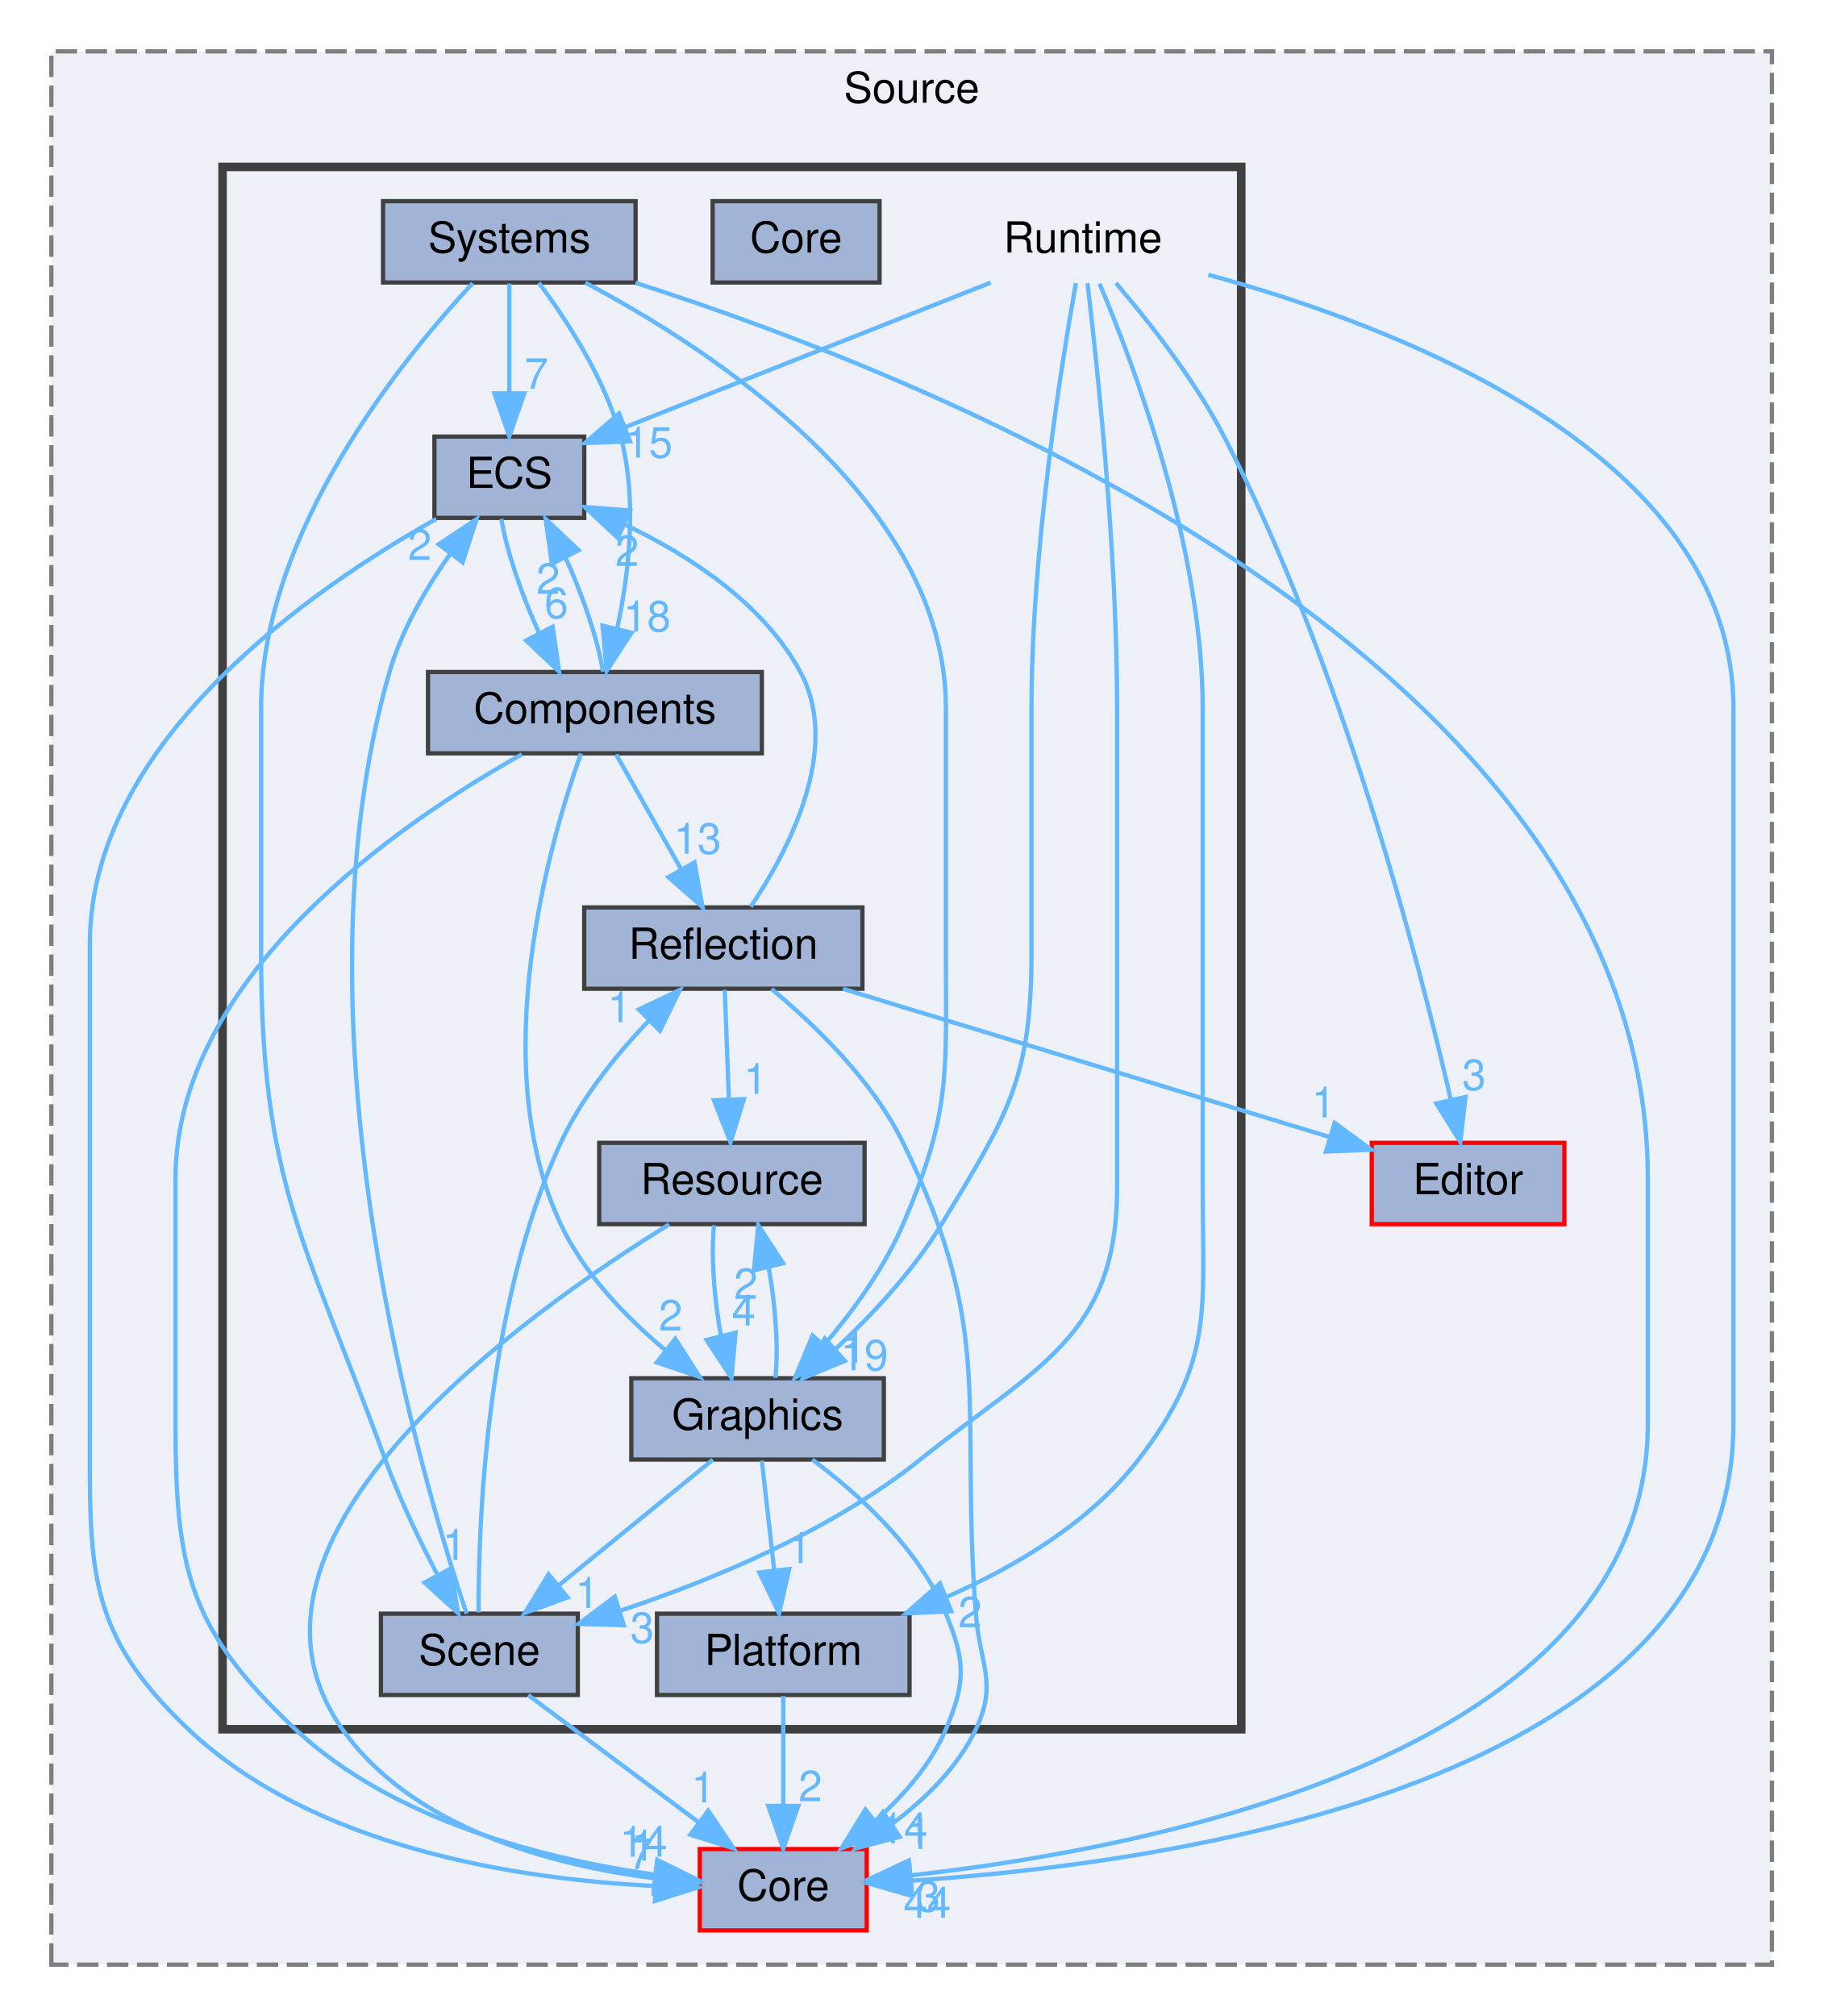
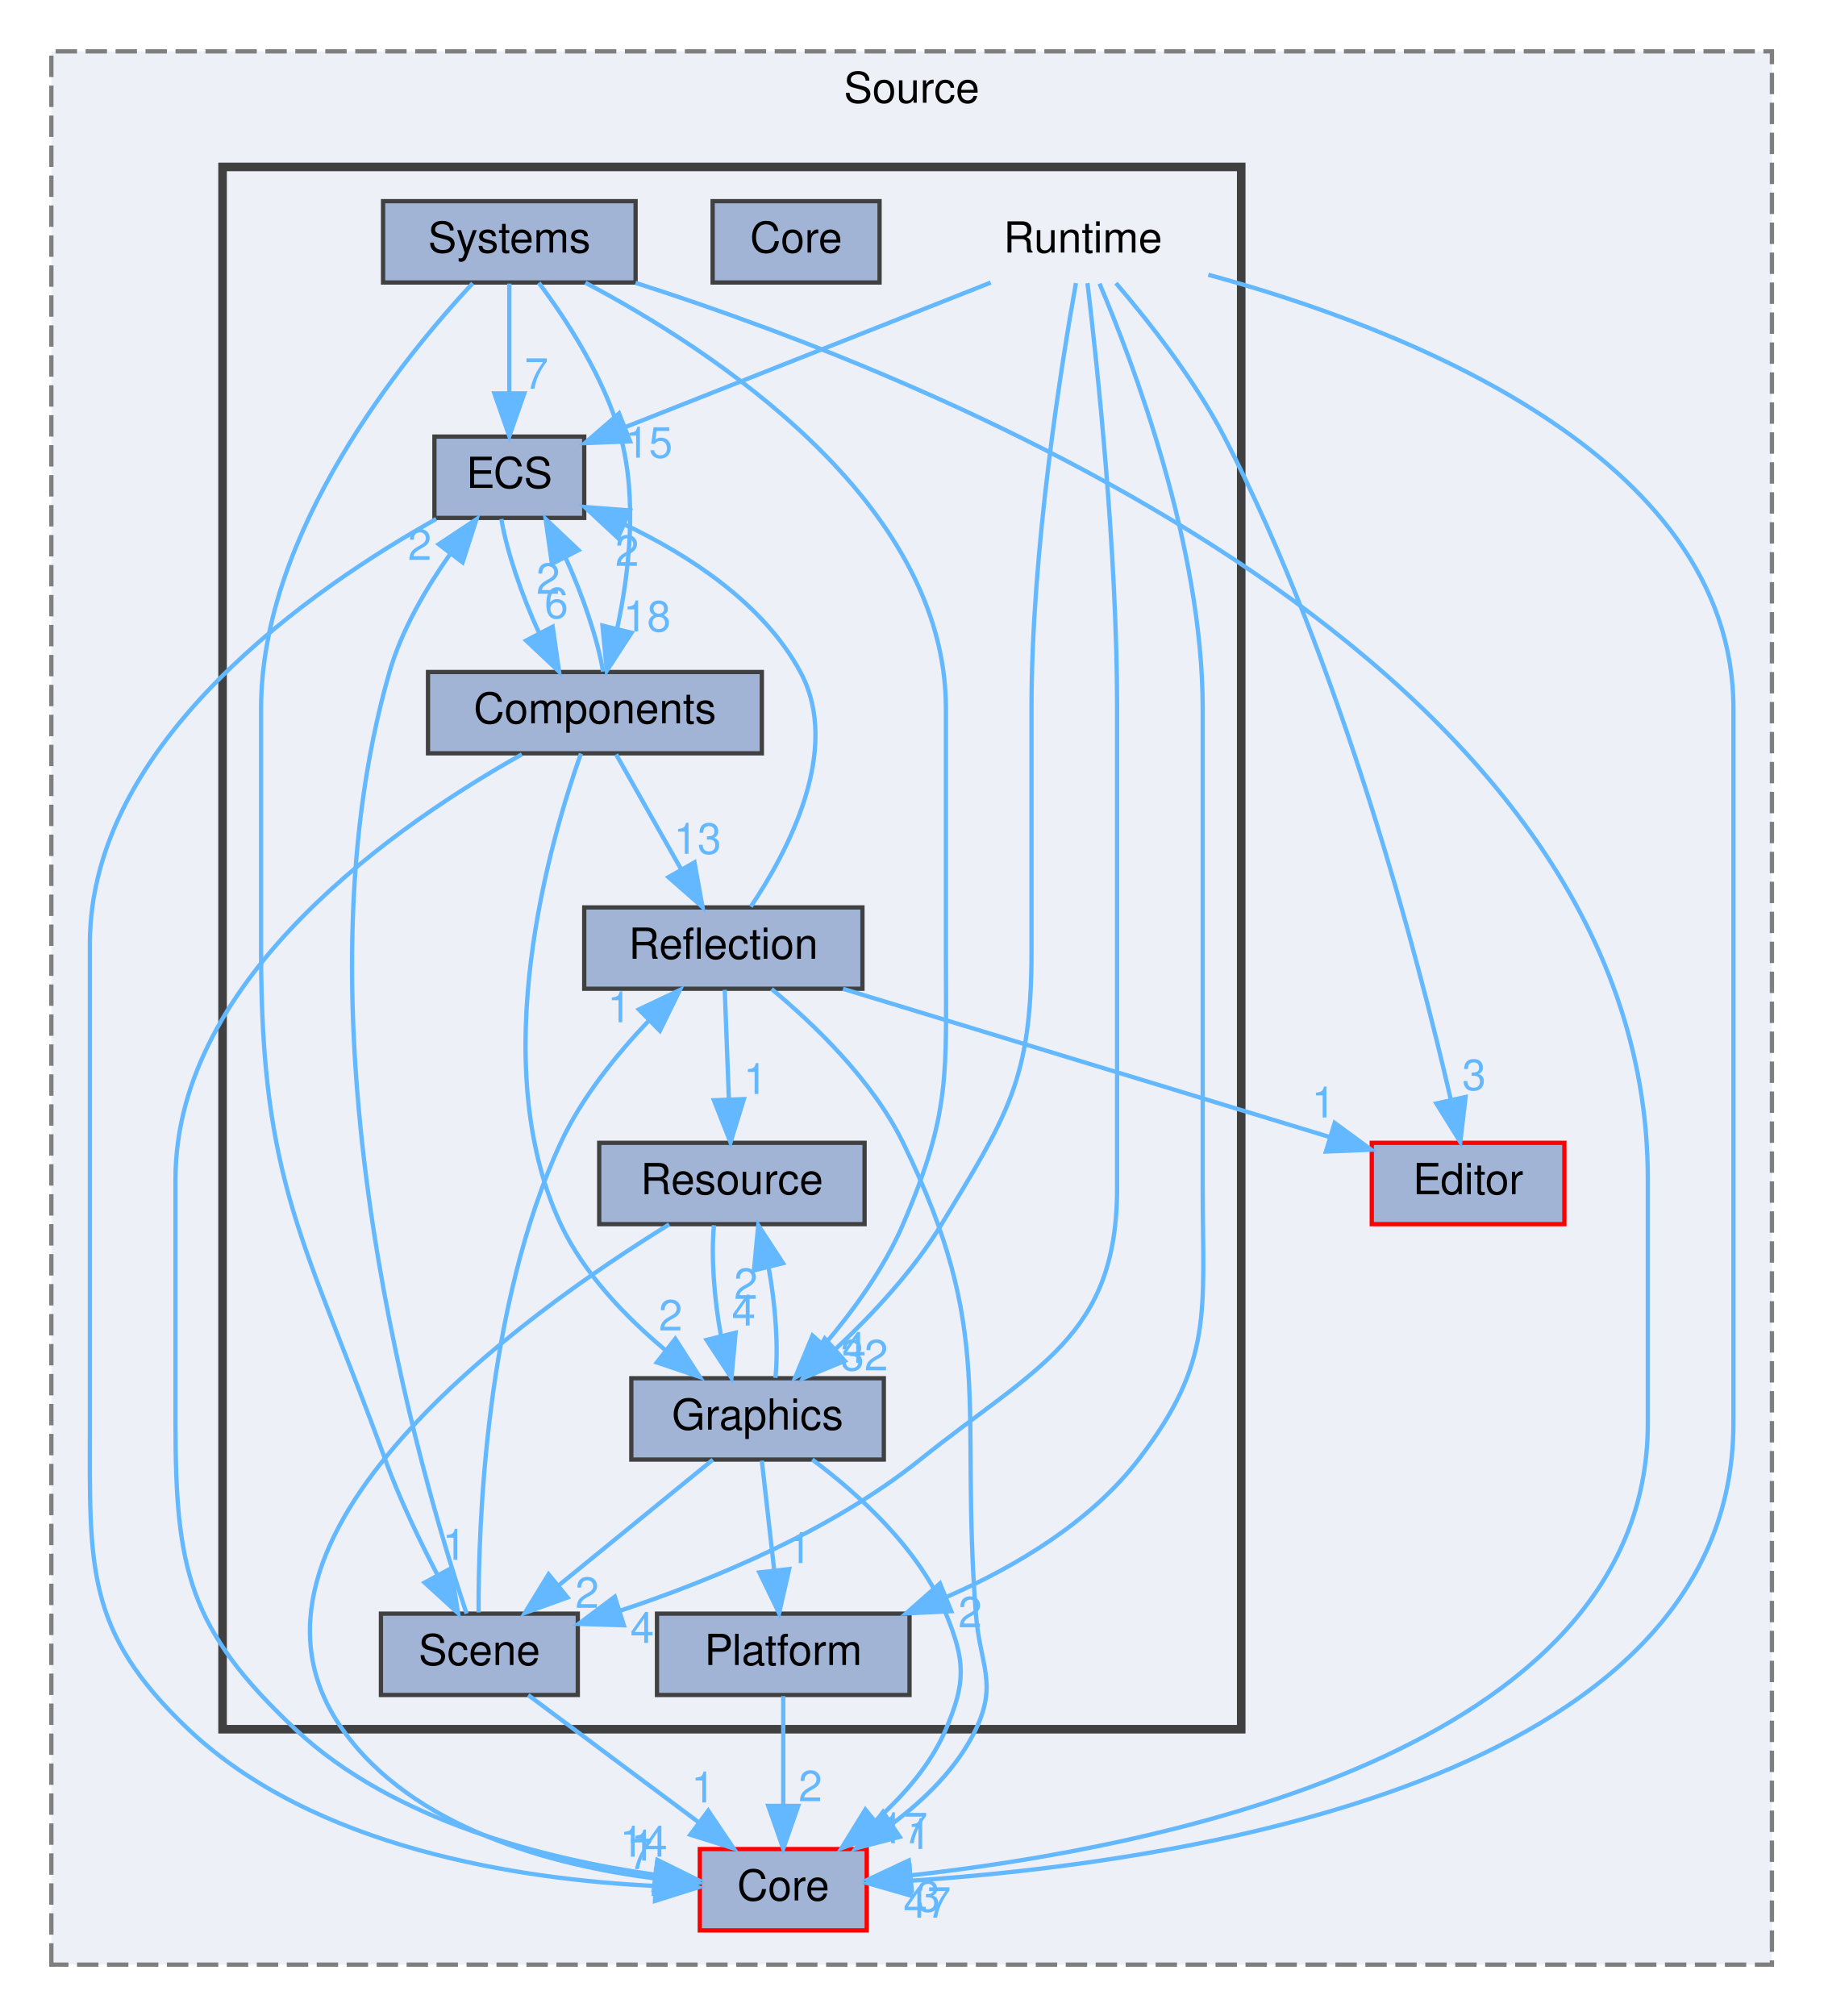
<svg xmlns="http://www.w3.org/2000/svg" xmlns:xlink="http://www.w3.org/1999/xlink" width="426pt" height="471pt" viewBox="0.00 0.00 426.00 471.00">
  <g id="graph0" class="graph" transform="scale(1 1) rotate(0) translate(4 467)">
    <g id="clust1" class="cluster">
      <g id="a_clust1">
        <a xlink:href="dir_9579d1ecb2c7bf48cbe1049c41745cb4.html" target="_top" xlink:title="Source">
          <polygon fill="#edf0f7" stroke="#7f7f7f" stroke-dasharray="5,2" points="8,-8 8,-455 410,-455 410,-8 8,-8" />
          <text text-anchor="middle" x="209" y="-443" font-family="Helvetica,sans-Serif" font-size="10.00">Source</text>
        </a>
      </g>
    </g>
    <g id="clust2" class="cluster">
      <g id="a_clust2">
        <a xlink:href="dir_9f04efef762572853abdf73f62bebfcc.html" target="_top">
          <polygon fill="#edf0f7" stroke="#404040" stroke-width="2" points="48,-63 48,-428 286,-428 286,-63 48,-63" />
        </a>
      </g>
    </g>
    <g id="node1" class="node">
      <g id="a_node1">
        <a xlink:href="dir_580d866cebc144d44931193ef5e2059b.html" target="_top" xlink:title="Core">
          <polygon fill="#a2b4d6" stroke="red" points="198.5,-35 159.5,-35 159.5,-16 198.5,-16 198.5,-35" />
          <text text-anchor="middle" x="179" y="-23" font-family="Helvetica,sans-Serif" font-size="10.00">Core</text>
        </a>
      </g>
    </g>
    <g id="node2" class="node">
      <g id="a_node2">
        <a xlink:href="dir_c6cb6fb3292d721ac39edcf45c3f2a55.html" target="_top" xlink:title="Editor">
          <polygon fill="#a2b4d6" stroke="red" points="361.5,-200 316.5,-200 316.5,-181 361.5,-181 361.5,-200" />
          <text text-anchor="middle" x="339" y="-188" font-family="Helvetica,sans-Serif" font-size="10.00">Editor</text>
        </a>
      </g>
    </g>
    <g id="node3" class="node">
      <text text-anchor="middle" x="249" y="-408" font-family="Helvetica,sans-Serif" font-size="10.00">Runtime</text>
    </g>
    <g id="edge3" class="edge">
      <g id="a_edge3">
-         <a xlink:href="dir_000031_000003.html" target="_top">
+         <a xlink:href="dir_000032_000003.html" target="_top">
          <path fill="none" stroke="#63b8ff" d="M278.31,-402.81C322.48,-390.8 401,-361.06 401,-301.5 401,-301.5 401,-301.5 401,-134.5 401,-50 269.32,-31.6 208.79,-27.6" />
          <polygon fill="#63b8ff" stroke="#63b8ff" points="208.88,-24.1 198.7,-27.03 208.49,-31.09 208.88,-24.1" />
        </a>
      </g>
      <g id="a_edge3-headlabel">
-         <a xlink:href="dir_000031_000003.html" target="_top" xlink:title="44">
-           <text text-anchor="middle" x="212.63" y="-18.97" font-family="Helvetica,sans-Serif" font-size="10.00" fill="#63b8ff">44</text>
+         <a xlink:href="dir_000032_000003.html" target="_top" xlink:title="47">
+           <text text-anchor="middle" x="212.63" y="-18.97" font-family="Helvetica,sans-Serif" font-size="10.00" fill="#63b8ff">47</text>
        </a>
      </g>
    </g>
    <g id="edge6" class="edge">
      <g id="a_edge6">
-         <a xlink:href="dir_000031_000010.html" target="_top">
+         <a xlink:href="dir_000032_000010.html" target="_top">
          <path fill="none" stroke="#63b8ff" d="M256.73,-400.86C264.08,-392.28 275.01,-378.5 282,-365 309.51,-311.86 327.44,-242.76 334.96,-210.13" />
          <polygon fill="#63b8ff" stroke="#63b8ff" points="338.42,-210.71 337.19,-200.19 331.59,-209.19 338.42,-210.71" />
        </a>
      </g>
      <g id="a_edge6-headlabel">
-         <a xlink:href="dir_000031_000010.html" target="_top" xlink:title="3">
+         <a xlink:href="dir_000032_000010.html" target="_top" xlink:title="3">
          <text text-anchor="middle" x="340.4" y="-212.34" font-family="Helvetica,sans-Serif" font-size="10.00" fill="#63b8ff">3</text>
        </a>
      </g>
    </g>
    <g id="node6" class="node">
      <g id="a_node6">
        <a xlink:href="dir_5e12f0ed66b5e5f61b7b40f53564b633.html" target="_top" xlink:title="ECS">
          <polygon fill="#a2b4d6" stroke="#404040" points="132.5,-365 97.5,-365 97.5,-346 132.5,-346 132.5,-365" />
          <text text-anchor="middle" x="115" y="-353" font-family="Helvetica,sans-Serif" font-size="10.00">ECS</text>
        </a>
      </g>
    </g>
    <g id="edge4" class="edge">
      <g id="a_edge4">
-         <a xlink:href="dir_000031_000009.html" target="_top">
+         <a xlink:href="dir_000032_000009.html" target="_top">
          <path fill="none" stroke="#63b8ff" d="M227.47,-400.98C204.22,-391.79 167.14,-377.12 141.96,-367.16" />
          <polygon fill="#63b8ff" stroke="#63b8ff" points="143.21,-363.89 132.63,-363.47 140.64,-370.4 143.21,-363.89" />
        </a>
      </g>
      <g id="a_edge4-headlabel">
-         <a xlink:href="dir_000031_000009.html" target="_top" xlink:title="15">
+         <a xlink:href="dir_000032_000009.html" target="_top" xlink:title="15">
          <text text-anchor="middle" x="147.6" y="-360.08" font-family="Helvetica,sans-Serif" font-size="10.00" fill="#63b8ff">15</text>
        </a>
      </g>
    </g>
    <g id="node7" class="node">
      <g id="a_node7">
        <a xlink:href="dir_6091cbee3e268cbb682ad3d3f55cf8b5.html" target="_top" xlink:title="Graphics">
          <polygon fill="#a2b4d6" stroke="#404040" points="202.5,-145 143.5,-145 143.5,-126 202.5,-126 202.5,-145" />
          <text text-anchor="middle" x="173" y="-133" font-family="Helvetica,sans-Serif" font-size="10.00">Graphics</text>
        </a>
      </g>
    </g>
    <g id="edge5" class="edge">
      <g id="a_edge5">
-         <a xlink:href="dir_000031_000014.html" target="_top">
+         <a xlink:href="dir_000032_000014.html" target="_top">
          <path fill="none" stroke="#63b8ff" d="M247.38,-400.86C244.11,-382.59 237,-338.66 237,-301.5 237,-301.5 237,-301.5 237,-244.5 237,-214.77 231.38,-206.44 216,-181 209.43,-170.13 199.76,-159.81 191.25,-151.85" />
          <polygon fill="#63b8ff" stroke="#63b8ff" points="193.38,-149.06 183.59,-145 188.71,-154.28 193.38,-149.06" />
        </a>
      </g>
      <g id="a_edge5-headlabel">
-         <a xlink:href="dir_000031_000014.html" target="_top" xlink:title="19">
-           <text text-anchor="middle" x="197.95" y="-146.84" font-family="Helvetica,sans-Serif" font-size="10.00" fill="#63b8ff">19</text>
+         <a xlink:href="dir_000032_000014.html" target="_top" xlink:title="32">
+           <text text-anchor="middle" x="197.95" y="-146.84" font-family="Helvetica,sans-Serif" font-size="10.00" fill="#63b8ff">32</text>
        </a>
      </g>
    </g>
    <g id="node8" class="node">
      <g id="a_node8">
        <a xlink:href="dir_07f2be210ff6c371c35315ee7129d1a6.html" target="_top" xlink:title="Platform">
          <polygon fill="#a2b4d6" stroke="#404040" points="208.5,-90 149.5,-90 149.5,-71 208.5,-71 208.5,-90" />
          <text text-anchor="middle" x="179" y="-78" font-family="Helvetica,sans-Serif" font-size="10.00">Platform</text>
        </a>
      </g>
    </g>
    <g id="edge1" class="edge">
      <g id="a_edge1">
-         <a xlink:href="dir_000031_000026.html" target="_top">
+         <a xlink:href="dir_000032_000027.html" target="_top">
          <path fill="none" stroke="#63b8ff" d="M252.89,-400.74C260.59,-382.6 277,-339.46 277,-301.5 277,-301.5 277,-301.5 277,-189.5 277,-160.5 279.67,-148.99 262,-126 250.78,-111.4 233.37,-101.03 217.38,-94" />
          <polygon fill="#63b8ff" stroke="#63b8ff" points="218.26,-90.58 207.68,-90.05 215.62,-97.06 218.26,-90.58" />
        </a>
      </g>
      <g id="a_edge1-headlabel">
-         <a xlink:href="dir_000031_000026.html" target="_top" xlink:title="2">
+         <a xlink:href="dir_000032_000027.html" target="_top" xlink:title="2">
          <text text-anchor="middle" x="222.66" y="-86.81" font-family="Helvetica,sans-Serif" font-size="10.00" fill="#63b8ff">2</text>
        </a>
      </g>
    </g>
    <g id="node11" class="node">
      <g id="a_node11">
        <a xlink:href="dir_2028939d2f8cc233fd7b20118786c3c8.html" target="_top" xlink:title="Scene">
          <polygon fill="#a2b4d6" stroke="#404040" points="131,-90 85,-90 85,-71 131,-71 131,-90" />
          <text text-anchor="middle" x="108" y="-78" font-family="Helvetica,sans-Serif" font-size="10.00">Scene</text>
        </a>
      </g>
    </g>
    <g id="edge2" class="edge">
      <g id="a_edge2">
-         <a xlink:href="dir_000031_000032.html" target="_top">
+         <a xlink:href="dir_000032_000033.html" target="_top">
          <path fill="none" stroke="#63b8ff" d="M250.08,-400.84C252.26,-382.53 257,-338.54 257,-301.5 257,-301.5 257,-301.5 257,-189.5 257,-154.65 238.19,-147.8 211,-126 190.27,-109.38 162.39,-97.84 140.87,-90.68" />
          <polygon fill="#63b8ff" stroke="#63b8ff" points="141.76,-87.29 131.17,-87.61 139.64,-93.96 141.76,-87.29" />
        </a>
      </g>
      <g id="a_edge2-headlabel">
-         <a xlink:href="dir_000031_000032.html" target="_top" xlink:title="3">
-           <text text-anchor="middle" x="146.04" y="-83.17" font-family="Helvetica,sans-Serif" font-size="10.00" fill="#63b8ff">3</text>
+         <a xlink:href="dir_000032_000033.html" target="_top" xlink:title="4">
+           <text text-anchor="middle" x="146.04" y="-83.17" font-family="Helvetica,sans-Serif" font-size="10.00" fill="#63b8ff">4</text>
        </a>
      </g>
    </g>
    <g id="node4" class="node">
      <g id="a_node4">
        <a xlink:href="dir_68e5ee02315a150ea198303cea974c1f.html" target="_top" xlink:title="Components">
          <polygon fill="#a2b4d6" stroke="#404040" points="174,-310 96,-310 96,-291 174,-291 174,-310" />
          <text text-anchor="middle" x="135" y="-298" font-family="Helvetica,sans-Serif" font-size="10.00">Components</text>
        </a>
      </g>
    </g>
    <g id="edge8" class="edge">
      <g id="a_edge8">
        <a xlink:href="dir_000001_000003.html" target="_top">
          <path fill="none" stroke="#63b8ff" d="M117.93,-290.76C89.85,-275.03 37,-239.1 37,-191.5 37,-191.5 37,-191.5 37,-134.5 37,-100.37 40.12,-86.35 65,-63 87.94,-41.47 123.61,-32.64 148.93,-29.02" />
          <polygon fill="#63b8ff" stroke="#63b8ff" points="149.59,-32.46 159.09,-27.76 148.73,-25.52 149.59,-32.46" />
        </a>
      </g>
      <g id="a_edge8-headlabel">
        <a xlink:href="dir_000001_000003.html" target="_top" xlink:title="14">
          <text text-anchor="middle" x="146.37" y="-33.22" font-family="Helvetica,sans-Serif" font-size="10.00" fill="#63b8ff">14</text>
        </a>
      </g>
    </g>
    <g id="edge9" class="edge">
      <g id="a_edge9">
        <a xlink:href="dir_000001_000009.html" target="_top">
          <path fill="none" stroke="#63b8ff" d="M136.89,-310.09C135.75,-317.29 132.2,-327.82 128.08,-336.82" />
          <polygon fill="#63b8ff" stroke="#63b8ff" points="124.95,-335.26 123.47,-345.75 131.17,-338.47 124.95,-335.26" />
        </a>
      </g>
      <g id="a_edge9-headlabel">
        <a xlink:href="dir_000001_000009.html" target="_top" xlink:title="2">
          <text text-anchor="middle" x="124.07" y="-328.26" font-family="Helvetica,sans-Serif" font-size="10.00" fill="#63b8ff">2</text>
        </a>
      </g>
    </g>
    <g id="edge10" class="edge">
      <g id="a_edge10">
        <a xlink:href="dir_000001_000014.html" target="_top">
          <path fill="none" stroke="#63b8ff" d="M131.73,-290.94C124.54,-270.7 109.36,-218.73 127,-181 132.4,-169.44 142.22,-159.3 151.4,-151.62" />
          <polygon fill="#63b8ff" stroke="#63b8ff" points="153.77,-154.21 159.5,-145.3 149.46,-148.69 153.77,-154.21" />
        </a>
      </g>
      <g id="a_edge10-headlabel">
        <a xlink:href="dir_000001_000014.html" target="_top" xlink:title="2">
          <text text-anchor="middle" x="152.68" y="-156.16" font-family="Helvetica,sans-Serif" font-size="10.00" fill="#63b8ff">2</text>
        </a>
      </g>
    </g>
    <g id="node9" class="node">
      <g id="a_node9">
        <a xlink:href="dir_177deec2380c9242a3b71e61387bd4c4.html" target="_top" xlink:title="Reflection">
          <polygon fill="#a2b4d6" stroke="#404040" points="197.5,-255 132.5,-255 132.5,-236 197.5,-236 197.5,-255" />
          <text text-anchor="middle" x="165" y="-243" font-family="Helvetica,sans-Serif" font-size="10.00">Reflection</text>
        </a>
      </g>
    </g>
    <g id="edge7" class="edge">
      <g id="a_edge7">
-         <a xlink:href="dir_000001_000028.html" target="_top">
+         <a xlink:href="dir_000001_000029.html" target="_top">
          <path fill="none" stroke="#63b8ff" d="M139.95,-290.75C144.06,-283.49 150.03,-272.95 155.1,-263.98" />
          <polygon fill="#63b8ff" stroke="#63b8ff" points="158.26,-265.52 160.14,-255.09 152.17,-262.07 158.26,-265.52" />
        </a>
      </g>
      <g id="a_edge7-headlabel">
-         <a xlink:href="dir_000001_000028.html" target="_top" xlink:title="13">
+         <a xlink:href="dir_000001_000029.html" target="_top" xlink:title="13">
          <text text-anchor="middle" x="158.96" y="-267.54" font-family="Helvetica,sans-Serif" font-size="10.00" fill="#63b8ff">13</text>
        </a>
      </g>
    </g>
    <g id="node5" class="node">
      <g id="a_node5">
        <a xlink:href="dir_3de6fe8d63806cea4bedcdcf5470dc5e.html" target="_top" xlink:title="Core">
          <polygon fill="#a2b4d6" stroke="#404040" points="201.5,-420 162.5,-420 162.5,-401 201.5,-401 201.5,-420" />
          <text text-anchor="middle" x="182" y="-408" font-family="Helvetica,sans-Serif" font-size="10.00">Core</text>
        </a>
      </g>
    </g>
    <g id="edge11" class="edge">
      <g id="a_edge11">
        <a xlink:href="dir_000009_000003.html" target="_top">
          <path fill="none" stroke="#63b8ff" d="M97.93,-345.76C69.85,-330.03 17,-294.1 17,-246.5 17,-246.5 17,-246.5 17,-134.5 17,-101.12 15.76,-85.95 40,-63 69.49,-35.07 117.69,-27.9 148.87,-26.39" />
          <polygon fill="#63b8ff" stroke="#63b8ff" points="149.25,-29.88 159.14,-26.06 149.03,-22.88 149.25,-29.88" />
        </a>
      </g>
      <g id="a_edge11-headlabel">
        <a xlink:href="dir_000009_000003.html" target="_top" xlink:title="7">
          <text text-anchor="middle" x="145.75" y="-30.33" font-family="Helvetica,sans-Serif" font-size="10.00" fill="#63b8ff">7</text>
        </a>
      </g>
    </g>
    <g id="edge12" class="edge">
      <g id="a_edge12">
        <a xlink:href="dir_000009_000001.html" target="_top">
          <path fill="none" stroke="#63b8ff" d="M113.14,-345.75C114.31,-338.49 117.88,-327.95 122.01,-318.98" />
          <polygon fill="#63b8ff" stroke="#63b8ff" points="125.13,-320.58 126.63,-310.09 118.92,-317.35 125.13,-320.58" />
        </a>
      </g>
      <g id="a_edge12-headlabel">
        <a xlink:href="dir_000009_000001.html" target="_top" xlink:title="6">
          <text text-anchor="middle" x="125.99" y="-322.58" font-family="Helvetica,sans-Serif" font-size="10.00" fill="#63b8ff">6</text>
        </a>
      </g>
    </g>
    <g id="edge15" class="edge">
      <g id="a_edge15">
        <a xlink:href="dir_000014_000003.html" target="_top">
          <path fill="none" stroke="#63b8ff" d="M185.78,-126C196.39,-118.1 210.72,-105.27 217,-90 221.56,-78.9 221.7,-74.04 217,-63 213.52,-54.83 207.22,-47.61 200.74,-41.8" />
          <polygon fill="#63b8ff" stroke="#63b8ff" points="202.59,-38.8 192.62,-35.21 198.18,-44.23 202.59,-38.8" />
        </a>
      </g>
      <g id="a_edge15-headlabel">
-         <a xlink:href="dir_000014_000003.html" target="_top" xlink:title="14">
-           <text text-anchor="middle" x="207.17" y="-36.36" font-family="Helvetica,sans-Serif" font-size="10.00" fill="#63b8ff">14</text>
+         <a xlink:href="dir_000014_000003.html" target="_top" xlink:title="17">
+           <text text-anchor="middle" x="207.17" y="-36.36" font-family="Helvetica,sans-Serif" font-size="10.00" fill="#63b8ff">17</text>
        </a>
      </g>
    </g>
    <g id="edge13" class="edge">
      <g id="a_edge13">
-         <a xlink:href="dir_000014_000026.html" target="_top">
+         <a xlink:href="dir_000014_000027.html" target="_top">
          <path fill="none" stroke="#63b8ff" d="M173.99,-125.75C174.78,-118.8 175.9,-108.85 176.89,-100.13" />
          <polygon fill="#63b8ff" stroke="#63b8ff" points="180.38,-100.42 178.03,-90.09 173.42,-99.63 180.38,-100.42" />
        </a>
      </g>
      <g id="a_edge13-headlabel">
-         <a xlink:href="dir_000014_000026.html" target="_top" xlink:title="1">
+         <a xlink:href="dir_000014_000027.html" target="_top" xlink:title="1">
          <text text-anchor="middle" x="182.8" y="-101.81" font-family="Helvetica,sans-Serif" font-size="10.00" fill="#63b8ff">1</text>
        </a>
      </g>
    </g>
    <g id="node10" class="node">
      <g id="a_node10">
        <a xlink:href="dir_64427cf10fdcbb9dc3445223b1ad6a9b.html" target="_top" xlink:title="Resource">
          <polygon fill="#a2b4d6" stroke="#404040" points="198,-200 136,-200 136,-181 198,-181 198,-200" />
          <text text-anchor="middle" x="167" y="-188" font-family="Helvetica,sans-Serif" font-size="10.00">Resource</text>
        </a>
      </g>
    </g>
    <g id="edge16" class="edge">
      <g id="a_edge16">
-         <a xlink:href="dir_000014_000029.html" target="_top">
+         <a xlink:href="dir_000014_000030.html" target="_top">
          <path fill="none" stroke="#63b8ff" d="M177.16,-145.09C177.9,-152.06 177.2,-162.15 175.57,-170.95" />
          <polygon fill="#63b8ff" stroke="#63b8ff" points="172.15,-170.2 173.16,-180.75 178.95,-171.88 172.15,-170.2" />
        </a>
      </g>
      <g id="a_edge16-headlabel">
-         <a xlink:href="dir_000014_000029.html" target="_top" xlink:title="2">
+         <a xlink:href="dir_000014_000030.html" target="_top" xlink:title="2">
          <text text-anchor="middle" x="170.26" y="-163.53" font-family="Helvetica,sans-Serif" font-size="10.00" fill="#63b8ff">2</text>
        </a>
      </g>
    </g>
    <g id="edge14" class="edge">
      <g id="a_edge14">
-         <a xlink:href="dir_000014_000032.html" target="_top">
+         <a xlink:href="dir_000014_000033.html" target="_top">
          <path fill="none" stroke="#63b8ff" d="M162.56,-125.98C152.85,-118.07 138.18,-106.11 126.5,-96.58" />
          <polygon fill="#63b8ff" stroke="#63b8ff" points="128.6,-93.78 118.63,-90.17 124.17,-99.2 128.6,-93.78" />
        </a>
      </g>
      <g id="a_edge14-headlabel">
-         <a xlink:href="dir_000014_000032.html" target="_top" xlink:title="1">
-           <text text-anchor="middle" x="133.18" y="-91.35" font-family="Helvetica,sans-Serif" font-size="10.00" fill="#63b8ff">1</text>
+         <a xlink:href="dir_000014_000033.html" target="_top" xlink:title="2">
+           <text text-anchor="middle" x="133.18" y="-91.35" font-family="Helvetica,sans-Serif" font-size="10.00" fill="#63b8ff">2</text>
        </a>
      </g>
    </g>
    <g id="edge17" class="edge">
      <g id="a_edge17">
-         <a xlink:href="dir_000026_000003.html" target="_top">
+         <a xlink:href="dir_000027_000003.html" target="_top">
          <path fill="none" stroke="#63b8ff" d="M179,-70.75C179,-63.8 179,-53.85 179,-45.13" />
          <polygon fill="#63b8ff" stroke="#63b8ff" points="182.5,-45.09 179,-35.09 175.5,-45.09 182.5,-45.09" />
        </a>
      </g>
      <g id="a_edge17-headlabel">
-         <a xlink:href="dir_000026_000003.html" target="_top" xlink:title="2">
+         <a xlink:href="dir_000027_000003.html" target="_top" xlink:title="2">
          <text text-anchor="middle" x="185.34" y="-46.18" font-family="Helvetica,sans-Serif" font-size="10.00" fill="#63b8ff">2</text>
        </a>
      </g>
    </g>
    <g id="edge18" class="edge">
      <g id="a_edge18">
-         <a xlink:href="dir_000028_000003.html" target="_top">
+         <a xlink:href="dir_000029_000003.html" target="_top">
          <path fill="none" stroke="#63b8ff" d="M176.27,-235.94C186.07,-227.81 199.81,-214.7 207,-200 228.74,-155.56 220.21,-139.32 224,-90 224.92,-78.04 229.16,-73.83 224,-63 219.74,-54.06 212.11,-46.6 204.32,-40.81" />
          <polygon fill="#63b8ff" stroke="#63b8ff" points="206.22,-37.86 195.97,-35.18 202.31,-43.67 206.22,-37.86" />
        </a>
      </g>
      <g id="a_edge18-headlabel">
-         <a xlink:href="dir_000028_000003.html" target="_top" xlink:title="1">
+         <a xlink:href="dir_000029_000003.html" target="_top" xlink:title="1">
          <text text-anchor="middle" x="210.78" y="-35.02" font-family="Helvetica,sans-Serif" font-size="10.00" fill="#63b8ff">1</text>
        </a>
      </g>
    </g>
    <g id="edge21" class="edge">
      <g id="a_edge21">
-         <a xlink:href="dir_000028_000010.html" target="_top">
+         <a xlink:href="dir_000029_000010.html" target="_top">
          <path fill="none" stroke="#63b8ff" d="M192.96,-235.98C223.9,-226.56 273.72,-211.38 306.41,-201.43" />
          <polygon fill="#63b8ff" stroke="#63b8ff" points="307.83,-204.65 316.38,-198.39 305.79,-197.96 307.83,-204.65" />
        </a>
      </g>
      <g id="a_edge21-headlabel">
-         <a xlink:href="dir_000028_000010.html" target="_top" xlink:title="1">
+         <a xlink:href="dir_000029_000010.html" target="_top" xlink:title="1">
          <text text-anchor="middle" x="305.22" y="-205.92" font-family="Helvetica,sans-Serif" font-size="10.00" fill="#63b8ff">1</text>
        </a>
      </g>
    </g>
    <g id="edge19" class="edge">
      <g id="a_edge19">
-         <a xlink:href="dir_000028_000009.html" target="_top">
+         <a xlink:href="dir_000029_000009.html" target="_top">
          <path fill="none" stroke="#63b8ff" d="M171.41,-255.17C179.93,-267.83 192.81,-291.86 183,-310 174.3,-326.09 156.98,-337.29 142,-344.43" />
          <polygon fill="#63b8ff" stroke="#63b8ff" points="140.36,-341.33 132.6,-348.55 143.17,-347.74 140.36,-341.33" />
        </a>
      </g>
      <g id="a_edge19-headlabel">
-         <a xlink:href="dir_000028_000009.html" target="_top" xlink:title="2">
+         <a xlink:href="dir_000029_000009.html" target="_top" xlink:title="2">
          <text text-anchor="middle" x="142.51" y="-334.79" font-family="Helvetica,sans-Serif" font-size="10.00" fill="#63b8ff">2</text>
        </a>
      </g>
    </g>
    <g id="edge20" class="edge">
      <g id="a_edge20">
-         <a xlink:href="dir_000028_000029.html" target="_top">
+         <a xlink:href="dir_000029_000030.html" target="_top">
          <path fill="none" stroke="#63b8ff" d="M165.33,-235.75C165.59,-228.8 165.97,-218.85 166.3,-210.13" />
          <polygon fill="#63b8ff" stroke="#63b8ff" points="169.8,-210.21 166.68,-200.09 162.8,-209.95 169.8,-210.21" />
        </a>
      </g>
      <g id="a_edge20-headlabel">
-         <a xlink:href="dir_000028_000029.html" target="_top" xlink:title="1">
+         <a xlink:href="dir_000029_000030.html" target="_top" xlink:title="1">
          <text text-anchor="middle" x="172.5" y="-211.41" font-family="Helvetica,sans-Serif" font-size="10.00" fill="#63b8ff">1</text>
        </a>
      </g>
    </g>
    <g id="edge22" class="edge">
      <g id="a_edge22">
-         <a xlink:href="dir_000029_000003.html" target="_top">
+         <a xlink:href="dir_000030_000003.html" target="_top">
          <path fill="none" stroke="#63b8ff" d="M152.35,-180.95C119.35,-160.59 44.46,-107.63 76,-63 92.4,-39.79 124.89,-31.24 149.01,-28.15" />
          <polygon fill="#63b8ff" stroke="#63b8ff" points="149.51,-31.62 159.09,-27.1 148.78,-24.65 149.51,-31.62" />
        </a>
      </g>
      <g id="a_edge22-headlabel">
-         <a xlink:href="dir_000029_000003.html" target="_top" xlink:title="1">
+         <a xlink:href="dir_000030_000003.html" target="_top" xlink:title="1">
          <text text-anchor="middle" x="146.22" y="-32.31" font-family="Helvetica,sans-Serif" font-size="10.00" fill="#63b8ff">1</text>
        </a>
      </g>
    </g>
    <g id="edge23" class="edge">
      <g id="a_edge23">
-         <a xlink:href="dir_000029_000014.html" target="_top">
+         <a xlink:href="dir_000030_000014.html" target="_top">
          <path fill="none" stroke="#63b8ff" d="M162.82,-180.75C162.11,-173.72 162.82,-163.62 164.47,-154.84" />
          <polygon fill="#63b8ff" stroke="#63b8ff" points="167.87,-155.64 166.9,-145.09 161.08,-153.95 167.87,-155.64" />
        </a>
      </g>
      <g id="a_edge23-headlabel">
-         <a xlink:href="dir_000029_000014.html" target="_top" xlink:title="4">
+         <a xlink:href="dir_000030_000014.html" target="_top" xlink:title="4">
          <text text-anchor="middle" x="169.76" y="-157.31" font-family="Helvetica,sans-Serif" font-size="10.00" fill="#63b8ff">4</text>
        </a>
      </g>
    </g>
    <g id="edge25" class="edge">
      <g id="a_edge25">
-         <a xlink:href="dir_000032_000003.html" target="_top">
+         <a xlink:href="dir_000033_000003.html" target="_top">
          <path fill="none" stroke="#63b8ff" d="M119.41,-70.98C130.11,-63 146.34,-50.88 159.16,-41.31" />
          <polygon fill="#63b8ff" stroke="#63b8ff" points="161.47,-43.96 167.39,-35.17 157.28,-38.35 161.47,-43.96" />
        </a>
      </g>
      <g id="a_edge25-headlabel">
-         <a xlink:href="dir_000032_000003.html" target="_top" xlink:title="1">
+         <a xlink:href="dir_000033_000003.html" target="_top" xlink:title="1">
          <text text-anchor="middle" x="160.28" y="-45.88" font-family="Helvetica,sans-Serif" font-size="10.00" fill="#63b8ff">1</text>
        </a>
      </g>
    </g>
    <g id="edge26" class="edge">
      <g id="a_edge26">
-         <a xlink:href="dir_000032_000009.html" target="_top">
+         <a xlink:href="dir_000033_000009.html" target="_top">
          <path fill="none" stroke="#63b8ff" d="M105.02,-90.01C94.79,-120.51 63.04,-226.94 87,-310 89.87,-319.94 95.68,-329.8 101.28,-337.71" />
          <polygon fill="#63b8ff" stroke="#63b8ff" points="98.5,-339.84 107.33,-345.7 104.08,-335.61 98.5,-339.84" />
        </a>
      </g>
      <g id="a_edge26-headlabel">
-         <a xlink:href="dir_000032_000009.html" target="_top" xlink:title="2">
+         <a xlink:href="dir_000033_000009.html" target="_top" xlink:title="2">
          <text text-anchor="middle" x="94.07" y="-336.18" font-family="Helvetica,sans-Serif" font-size="10.00" fill="#63b8ff">2</text>
        </a>
      </g>
    </g>
    <g id="edge24" class="edge">
      <g id="a_edge24">
-         <a xlink:href="dir_000032_000028.html" target="_top">
+         <a xlink:href="dir_000033_000029.html" target="_top">
          <path fill="none" stroke="#63b8ff" d="M107.82,-90.29C107.74,-110.61 109.43,-161.98 127,-200 131.92,-210.65 140.14,-220.75 147.67,-228.63" />
          <polygon fill="#63b8ff" stroke="#63b8ff" points="145.26,-231.16 154.84,-235.7 150.18,-226.18 145.26,-231.16" />
        </a>
      </g>
      <g id="a_edge24-headlabel">
-         <a xlink:href="dir_000032_000028.html" target="_top" xlink:title="1">
+         <a xlink:href="dir_000033_000029.html" target="_top" xlink:title="1">
          <text text-anchor="middle" x="140.71" y="-228.16" font-family="Helvetica,sans-Serif" font-size="10.00" fill="#63b8ff">1</text>
        </a>
      </g>
    </g>
    <g id="node12" class="node">
      <g id="a_node12">
        <a xlink:href="dir_1f409e23445615a7676ed89cd8cccbf4.html" target="_top" xlink:title="Systems">
          <polygon fill="#a2b4d6" stroke="#404040" points="144.5,-420 85.5,-420 85.5,-401 144.5,-401 144.5,-420" />
          <text text-anchor="middle" x="115" y="-408" font-family="Helvetica,sans-Serif" font-size="10.00">Systems</text>
        </a>
      </g>
    </g>
    <g id="edge28" class="edge">
      <g id="a_edge28">
-         <a xlink:href="dir_000035_000003.html" target="_top">
+         <a xlink:href="dir_000036_000003.html" target="_top">
          <path fill="none" stroke="#63b8ff" d="M144.48,-400.92C213.74,-378.77 381,-312.71 381,-191.5 381,-191.5 381,-191.5 381,-134.5 381,-57.35 265,-35.11 208.81,-28.86" />
          <polygon fill="#63b8ff" stroke="#63b8ff" points="209.04,-25.37 198.74,-27.84 208.33,-32.33 209.04,-25.37" />
        </a>
      </g>
      <g id="a_edge28-headlabel">
-         <a xlink:href="dir_000035_000003.html" target="_top" xlink:title="3">
+         <a xlink:href="dir_000036_000003.html" target="_top" xlink:title="3">
          <text text-anchor="middle" x="212.9" y="-20.4" font-family="Helvetica,sans-Serif" font-size="10.00" fill="#63b8ff">3</text>
        </a>
      </g>
    </g>
    <g id="edge31" class="edge">
      <g id="a_edge31">
-         <a xlink:href="dir_000035_000001.html" target="_top">
+         <a xlink:href="dir_000036_000001.html" target="_top">
          <path fill="none" stroke="#63b8ff" d="M121.89,-400.93C128.27,-392.4 137.31,-378.65 141,-365 144.98,-350.28 142.95,-333.03 140.21,-320.23" />
          <polygon fill="#63b8ff" stroke="#63b8ff" points="143.56,-319.17 137.77,-310.29 136.76,-320.84 143.56,-319.17" />
        </a>
      </g>
      <g id="a_edge31-headlabel">
-         <a xlink:href="dir_000035_000001.html" target="_top" xlink:title="18">
+         <a xlink:href="dir_000036_000001.html" target="_top" xlink:title="18">
          <text text-anchor="middle" x="147.17" y="-319.48" font-family="Helvetica,sans-Serif" font-size="10.00" fill="#63b8ff">18</text>
        </a>
      </g>
    </g>
    <g id="edge29" class="edge">
      <g id="a_edge29">
-         <a xlink:href="dir_000035_000009.html" target="_top">
+         <a xlink:href="dir_000036_000009.html" target="_top">
          <path fill="none" stroke="#63b8ff" d="M115,-400.75C115,-393.8 115,-383.85 115,-375.13" />
          <polygon fill="#63b8ff" stroke="#63b8ff" points="118.5,-375.09 115,-365.09 111.5,-375.09 118.5,-375.09" />
        </a>
      </g>
      <g id="a_edge29-headlabel">
-         <a xlink:href="dir_000035_000009.html" target="_top" xlink:title="7">
+         <a xlink:href="dir_000036_000009.html" target="_top" xlink:title="7">
          <text text-anchor="middle" x="121.34" y="-376.18" font-family="Helvetica,sans-Serif" font-size="10.00" fill="#63b8ff">7</text>
        </a>
      </g>
    </g>
    <g id="edge30" class="edge">
      <g id="a_edge30">
-         <a xlink:href="dir_000035_000014.html" target="_top">
+         <a xlink:href="dir_000036_000014.html" target="_top">
          <path fill="none" stroke="#63b8ff" d="M132.77,-400.95C161.99,-385.5 217,-349.99 217,-301.5 217,-301.5 217,-301.5 217,-244.5 217,-215.93 218.24,-207.27 207,-181 202.62,-170.76 195.35,-160.77 188.65,-152.86" />
          <polygon fill="#63b8ff" stroke="#63b8ff" points="191.06,-150.3 181.78,-145.18 185.84,-154.97 191.06,-150.3" />
        </a>
      </g>
      <g id="a_edge30-headlabel">
-         <a xlink:href="dir_000035_000014.html" target="_top" xlink:title="1">
-           <text text-anchor="middle" x="195.57" y="-148.58" font-family="Helvetica,sans-Serif" font-size="10.00" fill="#63b8ff">1</text>
+         <a xlink:href="dir_000036_000014.html" target="_top" xlink:title="4">
+           <text text-anchor="middle" x="195.57" y="-148.58" font-family="Helvetica,sans-Serif" font-size="10.00" fill="#63b8ff">4</text>
        </a>
      </g>
    </g>
    <g id="edge27" class="edge">
      <g id="a_edge27">
-         <a xlink:href="dir_000035_000032.html" target="_top">
+         <a xlink:href="dir_000036_000033.html" target="_top">
          <path fill="none" stroke="#63b8ff" d="M106.44,-400.83C90.31,-383.52 57,-342.79 57,-301.5 57,-301.5 57,-301.5 57,-244.5 57,-190.28 67.43,-176.94 86,-126 89.36,-116.79 94.07,-106.98 98.28,-98.92" />
          <polygon fill="#63b8ff" stroke="#63b8ff" points="101.36,-100.58 103.03,-90.11 95.2,-97.25 101.36,-100.58" />
        </a>
      </g>
      <g id="a_edge27-headlabel">
-         <a xlink:href="dir_000035_000032.html" target="_top" xlink:title="1">
+         <a xlink:href="dir_000036_000033.html" target="_top" xlink:title="1">
          <text text-anchor="middle" x="102.15" y="-102.59" font-family="Helvetica,sans-Serif" font-size="10.00" fill="#63b8ff">1</text>
        </a>
      </g>
    </g>
  </g>
</svg>
